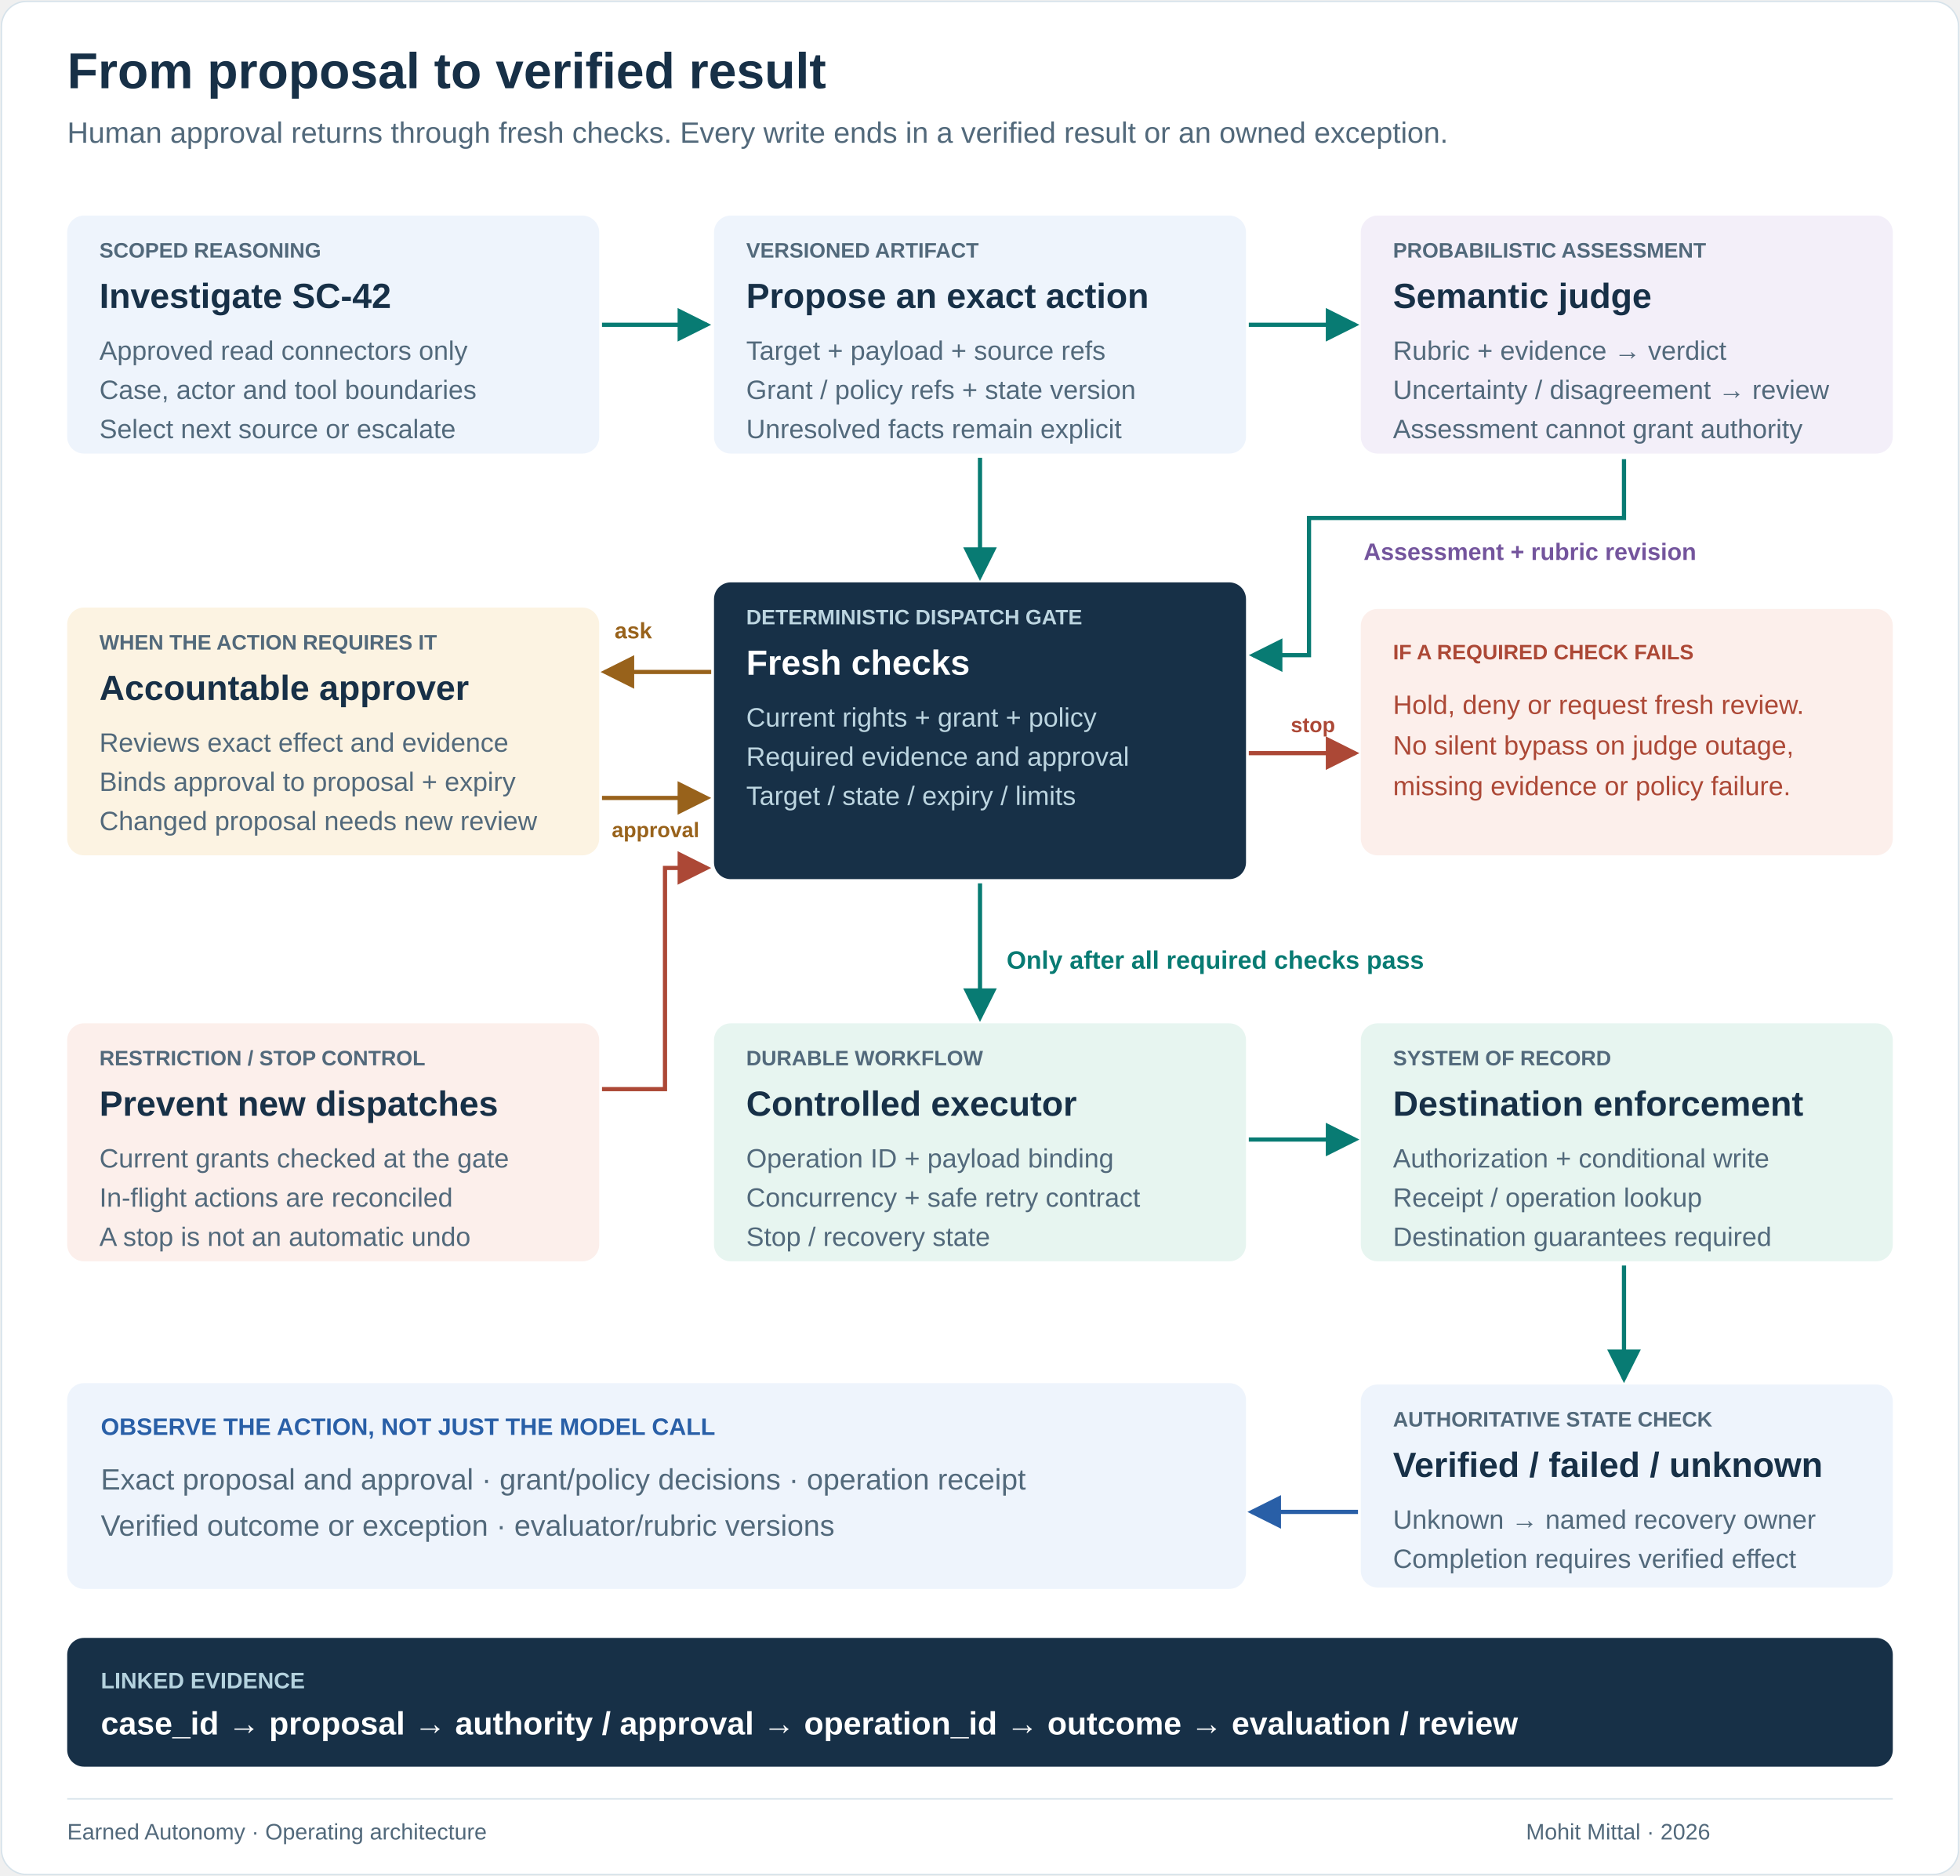
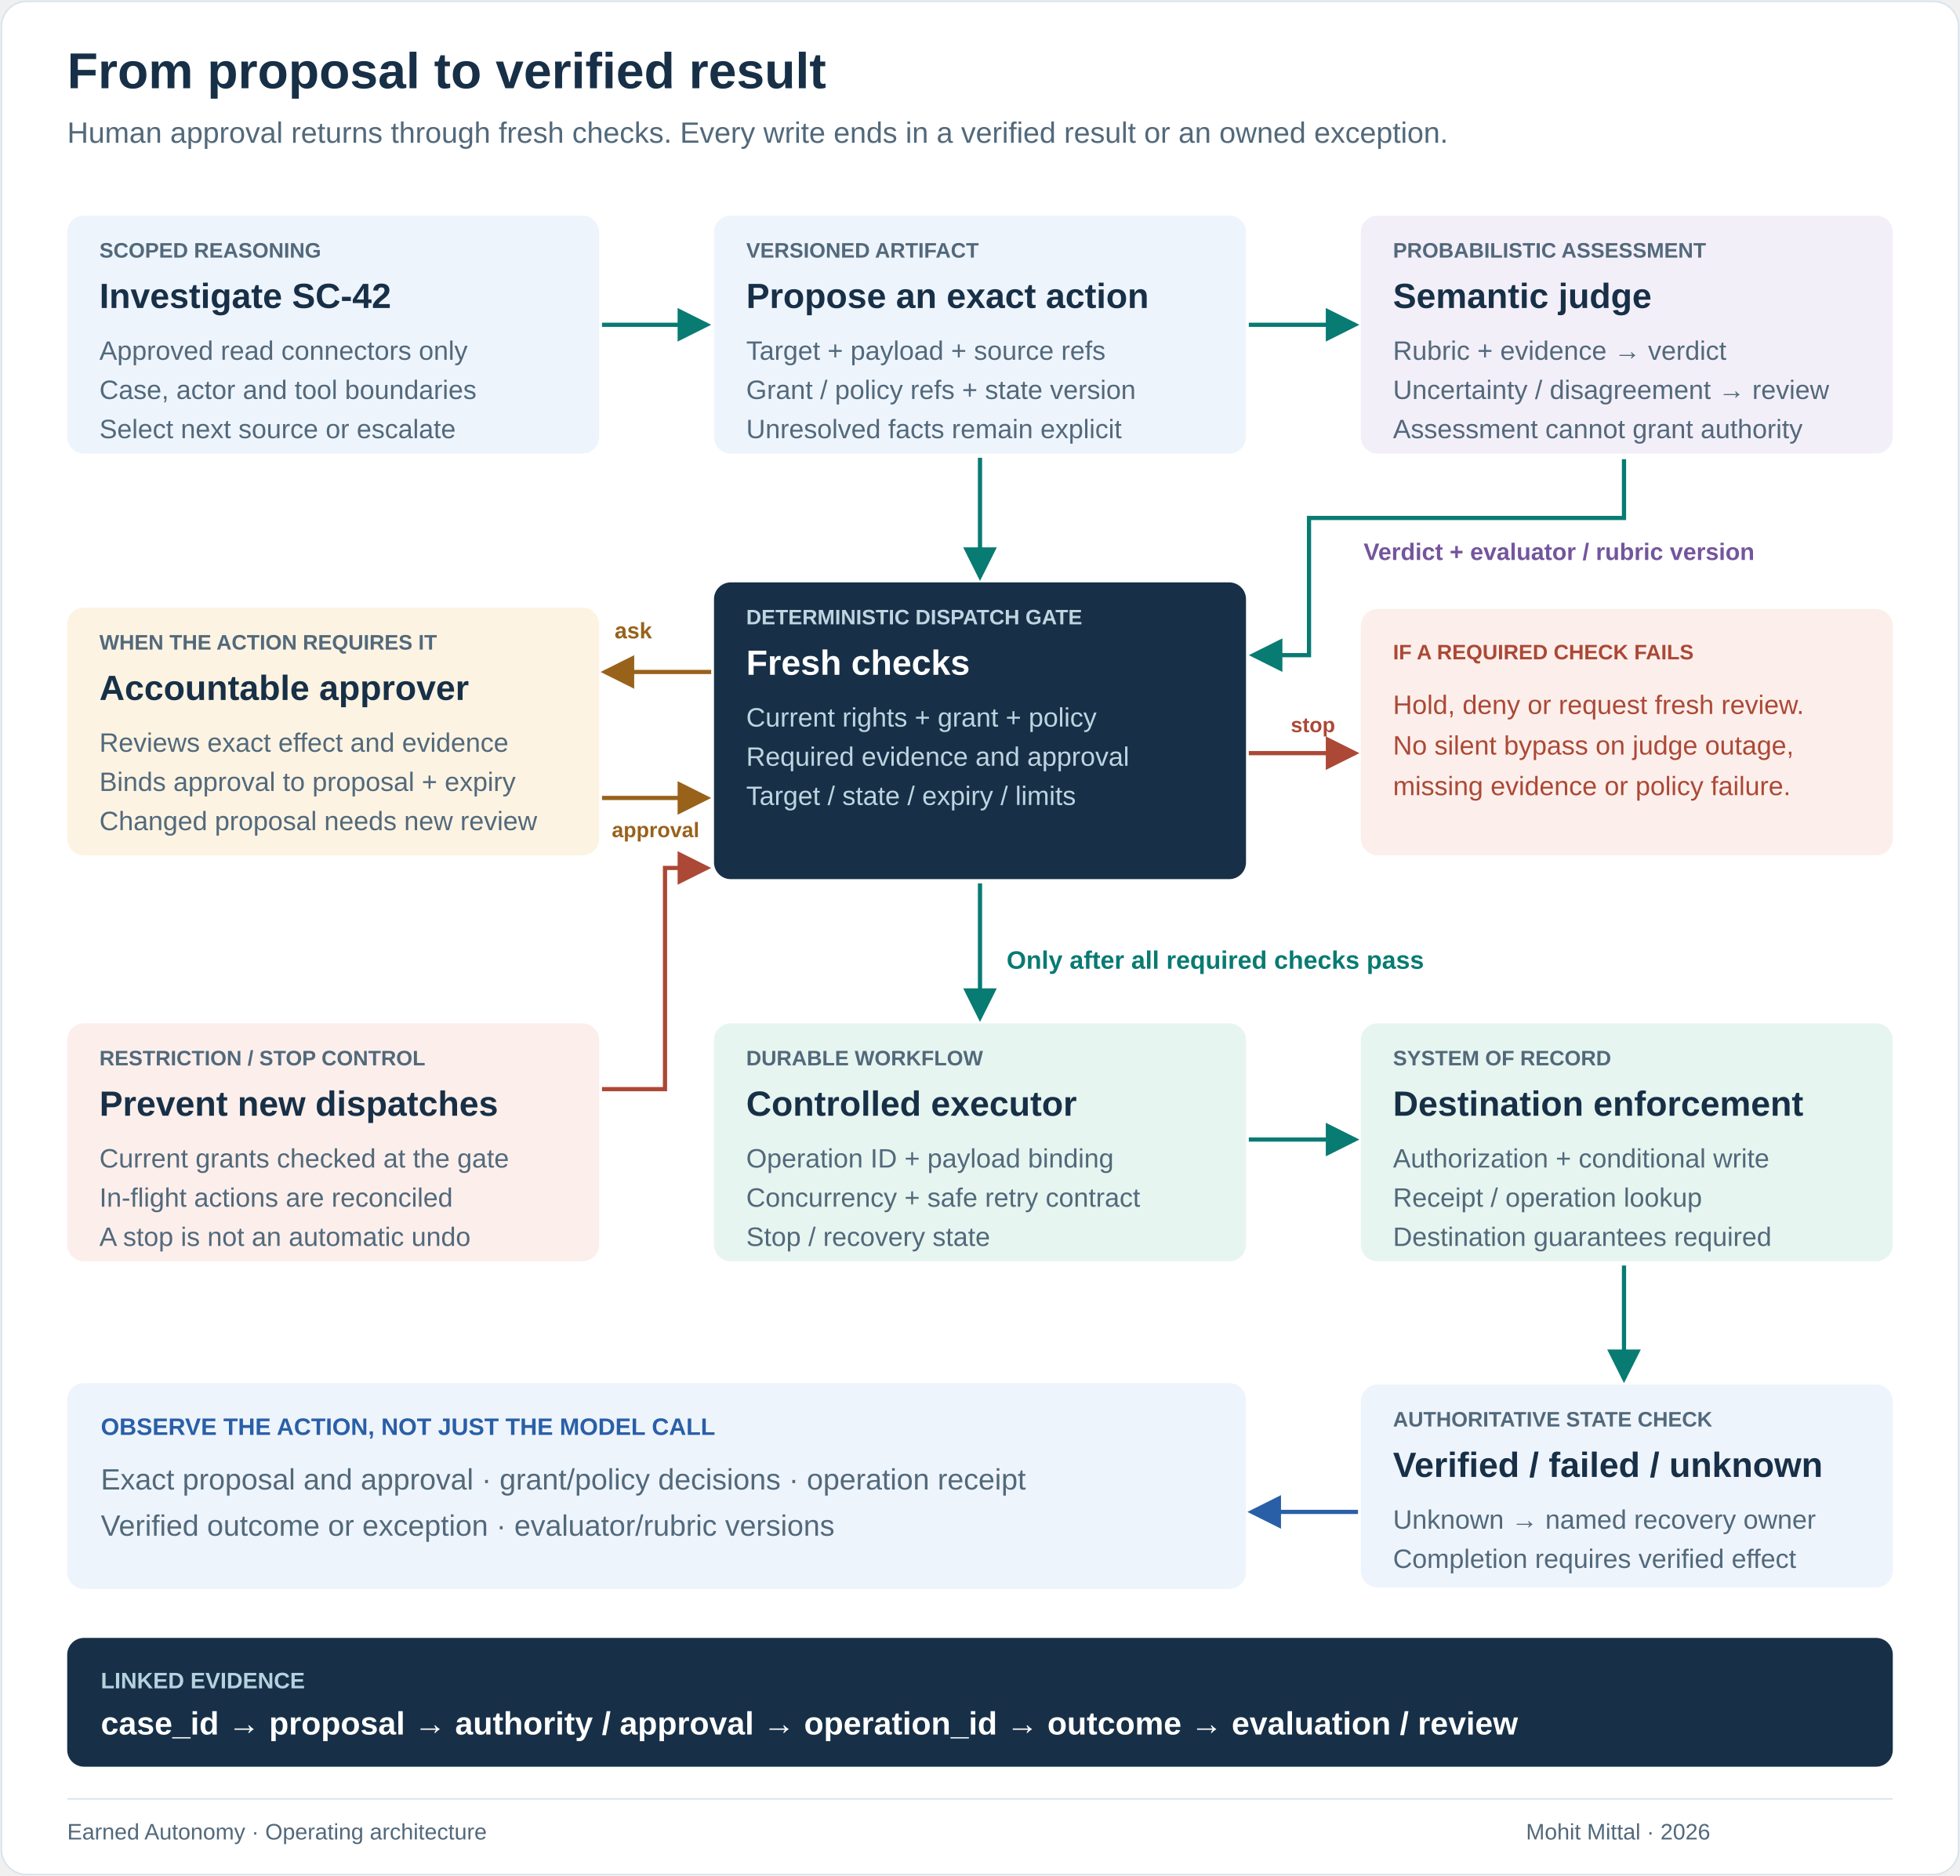
<svg xmlns="http://www.w3.org/2000/svg" width="1400" height="1340" viewBox="0 0 1400 1340" font-family="Segoe UI,Arial,sans-serif">
  <defs>
    <marker id="ateal" markerWidth="8" markerHeight="8" refX="7" refY="4" orient="auto">
      <path d="M0 0 L8 4 L0 8" fill="#087B73" />
    </marker>
    <marker id="ablue" markerWidth="8" markerHeight="8" refX="7" refY="4" orient="auto">
      <path d="M0 0 L8 4 L0 8" fill="#295FA7" />
    </marker>
    <marker id="ared" markerWidth="8" markerHeight="8" refX="7" refY="4" orient="auto">
      <path d="M0 0 L8 4 L0 8" fill="#AC4836" />
    </marker>
    <marker id="aamber" markerWidth="8" markerHeight="8" refX="7" refY="4" orient="auto">
      <path d="M0 0 L8 4 L0 8" fill="#98621B" />
    </marker>
  </defs>
  <rect x="1" y="1" width="1398" height="1338" rx="18" fill="white" stroke="#D6E2EA" />
  <text x="48" y="63" font-size="36" fill="#173047" font-weight="700">From proposal to verified result</text>
  <text x="48" y="102" font-size="21" fill="#52697B" font-weight="400">Human approval returns through fresh checks. Every write ends in a verified result or an owned exception.</text>
  <rect x="48" y="154" width="380" height="170" rx="12" fill="#EEF4FC" stroke="none" />
  <text x="71" y="184" font-size="15" fill="#52697B" font-weight="700">SCOPED REASONING</text>
  <text x="71" y="220" font-size="25" fill="#173047" font-weight="700">Investigate SC-42</text>
  <text x="71" y="257" font-size="19" fill="#52697B" font-weight="400">Approved read connectors only</text>
  <text x="71" y="285" font-size="19" fill="#52697B" font-weight="400">Case, actor and tool boundaries</text>
  <text x="71" y="313" font-size="19" fill="#52697B" font-weight="400">Select next source or escalate</text>
  <rect x="510" y="154" width="380" height="170" rx="12" fill="#EEF4FC" stroke="none" />
  <text x="533" y="184" font-size="15" fill="#52697B" font-weight="700">VERSIONED ARTIFACT</text>
  <text x="533" y="220" font-size="25" fill="#173047" font-weight="700">Propose an exact action</text>
  <text x="533" y="257" font-size="19" fill="#52697B" font-weight="400">Target + payload + source refs</text>
  <text x="533" y="285" font-size="19" fill="#52697B" font-weight="400">Grant / policy refs + state version</text>
  <text x="533" y="313" font-size="19" fill="#52697B" font-weight="400">Unresolved facts remain explicit</text>
  <rect x="972" y="154" width="380" height="170" rx="12" fill="#F3EFF9" stroke="none" />
  <text x="995" y="184" font-size="15" fill="#52697B" font-weight="700">PROBABILISTIC ASSESSMENT</text>
  <text x="995" y="220" font-size="25" fill="#173047" font-weight="700">Semantic judge</text>
  <text x="995" y="257" font-size="19" fill="#52697B" font-weight="400">Rubric + evidence → verdict</text>
  <text x="995" y="285" font-size="19" fill="#52697B" font-weight="400">Uncertainty / disagreement → review</text>
  <text x="995" y="313" font-size="19" fill="#52697B" font-weight="400">Assessment cannot grant authority</text>
  <path d="M430 232 H505" fill="none" stroke="#087B73" stroke-width="3" marker-end="url(#ateal)" />
  <path d="M892 232 H968" fill="none" stroke="#087B73" stroke-width="3" marker-end="url(#ateal)" />
  <path d="M700 327 V412" fill="none" stroke="#087B73" stroke-width="3" marker-end="url(#ateal)" />
  <path d="M1160 328 V370 H935 V468 H895" fill="none" stroke="#087B73" stroke-width="3" marker-end="url(#ateal)" />
-   <text x="974" y="400" font-size="17" fill="#74559D" font-weight="600">Assessment + rubric revision</text>
+   <text x="974" y="400" font-size="17" fill="#74559D" font-weight="600">Verdict + evaluator / rubric version</text>
  <rect x="48" y="434" width="380" height="177" rx="12" fill="#FCF3E2" stroke="none" />
  <text x="71" y="464" font-size="15" fill="#52697B" font-weight="700">WHEN THE ACTION REQUIRES IT</text>
  <text x="71" y="500" font-size="25" fill="#173047" font-weight="700">Accountable approver</text>
  <text x="71" y="537" font-size="19" fill="#52697B" font-weight="400">Reviews exact effect and evidence</text>
  <text x="71" y="565" font-size="19" fill="#52697B" font-weight="400">Binds approval to proposal + expiry</text>
  <text x="71" y="593" font-size="19" fill="#52697B" font-weight="400">Changed proposal needs new review</text>
  <rect x="510" y="416" width="380" height="212" rx="12" fill="#173047" stroke="none" />
  <text x="533" y="446" font-size="15" fill="#BCD5E0" font-weight="700">DETERMINISTIC DISPATCH GATE</text>
  <text x="533" y="482" font-size="25" fill="white" font-weight="700">Fresh checks</text>
  <text x="533" y="519" font-size="19" fill="#BCD5E0" font-weight="400">Current rights + grant + policy</text>
  <text x="533" y="547" font-size="19" fill="#BCD5E0" font-weight="400">Required evidence and approval</text>
  <text x="533" y="575" font-size="19" fill="#BCD5E0" font-weight="400">Target / state / expiry / limits</text>
  <path d="M508 480 H432" fill="none" stroke="#98621B" stroke-width="3" marker-end="url(#aamber)" />
  <text x="439" y="456" font-size="16" fill="#98621B" font-weight="700">ask</text>
  <path d="M430 570 H505" fill="none" stroke="#98621B" stroke-width="3" marker-end="url(#aamber)" />
  <text x="437" y="598" font-size="15" fill="#98621B" font-weight="700">approval</text>
  <rect x="972" y="435" width="380" height="176" rx="12" fill="#FCEFEB" stroke="none" />
  <text x="995" y="471" font-size="15" fill="#AC4836" font-weight="700">IF A REQUIRED CHECK FAILS</text>
  <text x="995" y="510" font-size="19" fill="#AC4836" font-weight="400">Hold, deny or request fresh review.</text>
  <text x="995" y="539" font-size="19" fill="#AC4836" font-weight="400">No silent bypass on judge outage,</text>
  <text x="995" y="568" font-size="19" fill="#AC4836" font-weight="400">missing evidence or policy failure.</text>
  <path d="M892 538 H968" fill="none" stroke="#AC4836" stroke-width="3" marker-end="url(#ared)" />
  <text x="922" y="523" font-size="15" fill="#AC4836" font-weight="700">stop</text>
  <path d="M700 631 V727" fill="none" stroke="#087B73" stroke-width="3" marker-end="url(#ateal)" />
  <text x="719" y="692" font-size="18" fill="#087B73" font-weight="600">Only after all required checks pass</text>
  <rect x="510" y="731" width="380" height="170" rx="12" fill="#E7F5F0" stroke="none" />
  <text x="533" y="761" font-size="15" fill="#52697B" font-weight="700">DURABLE WORKFLOW</text>
  <text x="533" y="797" font-size="25" fill="#173047" font-weight="700">Controlled executor</text>
  <text x="533" y="834" font-size="19" fill="#52697B" font-weight="400">Operation ID + payload binding</text>
  <text x="533" y="862" font-size="19" fill="#52697B" font-weight="400">Concurrency + safe retry contract</text>
  <text x="533" y="890" font-size="19" fill="#52697B" font-weight="400">Stop / recovery state</text>
  <rect x="972" y="731" width="380" height="170" rx="12" fill="#E7F5F0" stroke="none" />
  <text x="995" y="761" font-size="15" fill="#52697B" font-weight="700">SYSTEM OF RECORD</text>
  <text x="995" y="797" font-size="25" fill="#173047" font-weight="700">Destination enforcement</text>
  <text x="995" y="834" font-size="19" fill="#52697B" font-weight="400">Authorization + conditional write</text>
  <text x="995" y="862" font-size="19" fill="#52697B" font-weight="400">Receipt / operation lookup</text>
  <text x="995" y="890" font-size="19" fill="#52697B" font-weight="400">Destination guarantees required</text>
  <path d="M892 814 H968" fill="none" stroke="#087B73" stroke-width="3" marker-end="url(#ateal)" />
  <rect x="48" y="731" width="380" height="170" rx="12" fill="#FCEFEB" stroke="none" />
  <text x="71" y="761" font-size="15" fill="#52697B" font-weight="700">RESTRICTION / STOP CONTROL</text>
  <text x="71" y="797" font-size="25" fill="#173047" font-weight="700">Prevent new dispatches</text>
  <text x="71" y="834" font-size="19" fill="#52697B" font-weight="400">Current grants checked at the gate</text>
  <text x="71" y="862" font-size="19" fill="#52697B" font-weight="400">In-flight actions are reconciled</text>
  <text x="71" y="890" font-size="19" fill="#52697B" font-weight="400">A stop is not an automatic undo</text>
  <path d="M430 778 H475 V620 H505" fill="none" stroke="#AC4836" stroke-width="3" marker-end="url(#ared)" />
  <rect x="972" y="989" width="380" height="145" rx="12" fill="#EEF4FC" stroke="none" />
  <text x="995" y="1019" font-size="15" fill="#52697B" font-weight="700">AUTHORITATIVE STATE CHECK</text>
  <text x="995" y="1055" font-size="25" fill="#173047" font-weight="700">Verified / failed / unknown</text>
  <text x="995" y="1092" font-size="19" fill="#52697B" font-weight="400">Unknown → named recovery owner</text>
  <text x="995" y="1120" font-size="19" fill="#52697B" font-weight="400">Completion requires verified effect</text>
  <path d="M1160 904 V985" fill="none" stroke="#087B73" stroke-width="3" marker-end="url(#ateal)" />
  <rect x="48" y="988" width="842" height="147" rx="12" fill="#EEF4FC" stroke="none" />
  <text x="72" y="1025" font-size="17" fill="#295FA7" font-weight="700">OBSERVE THE ACTION, NOT JUST THE MODEL CALL</text>
  <text x="72" y="1064" font-size="21" fill="#52697B" font-weight="400">Exact proposal and approval · grant/policy decisions · operation receipt</text>
  <text x="72" y="1097" font-size="21" fill="#52697B" font-weight="400">Verified outcome or exception · evaluator/rubric versions</text>
  <path d="M970 1080 H894" fill="none" stroke="#295FA7" stroke-width="3" marker-end="url(#ablue)" />
  <rect x="48" y="1170" width="1304" height="92" rx="12" fill="#173047" stroke="none" />
  <text x="72" y="1206" font-size="16" fill="#B5D3DF" font-weight="700">LINKED EVIDENCE</text>
  <text x="72" y="1239" font-size="23" fill="white" font-weight="600">case_id → proposal → authority / approval → operation_id → outcome → evaluation / review</text>
  <path d="M48 1285 H1352" stroke="#D6E2EA" />
  <text x="48" y="1314" font-size="16" fill="#52697B" font-weight="400">Earned Autonomy · Operating architecture</text>
  <text x="1090" y="1314" font-size="16" fill="#52697B" font-weight="400">Mohit Mittal · 2026</text>
</svg>
